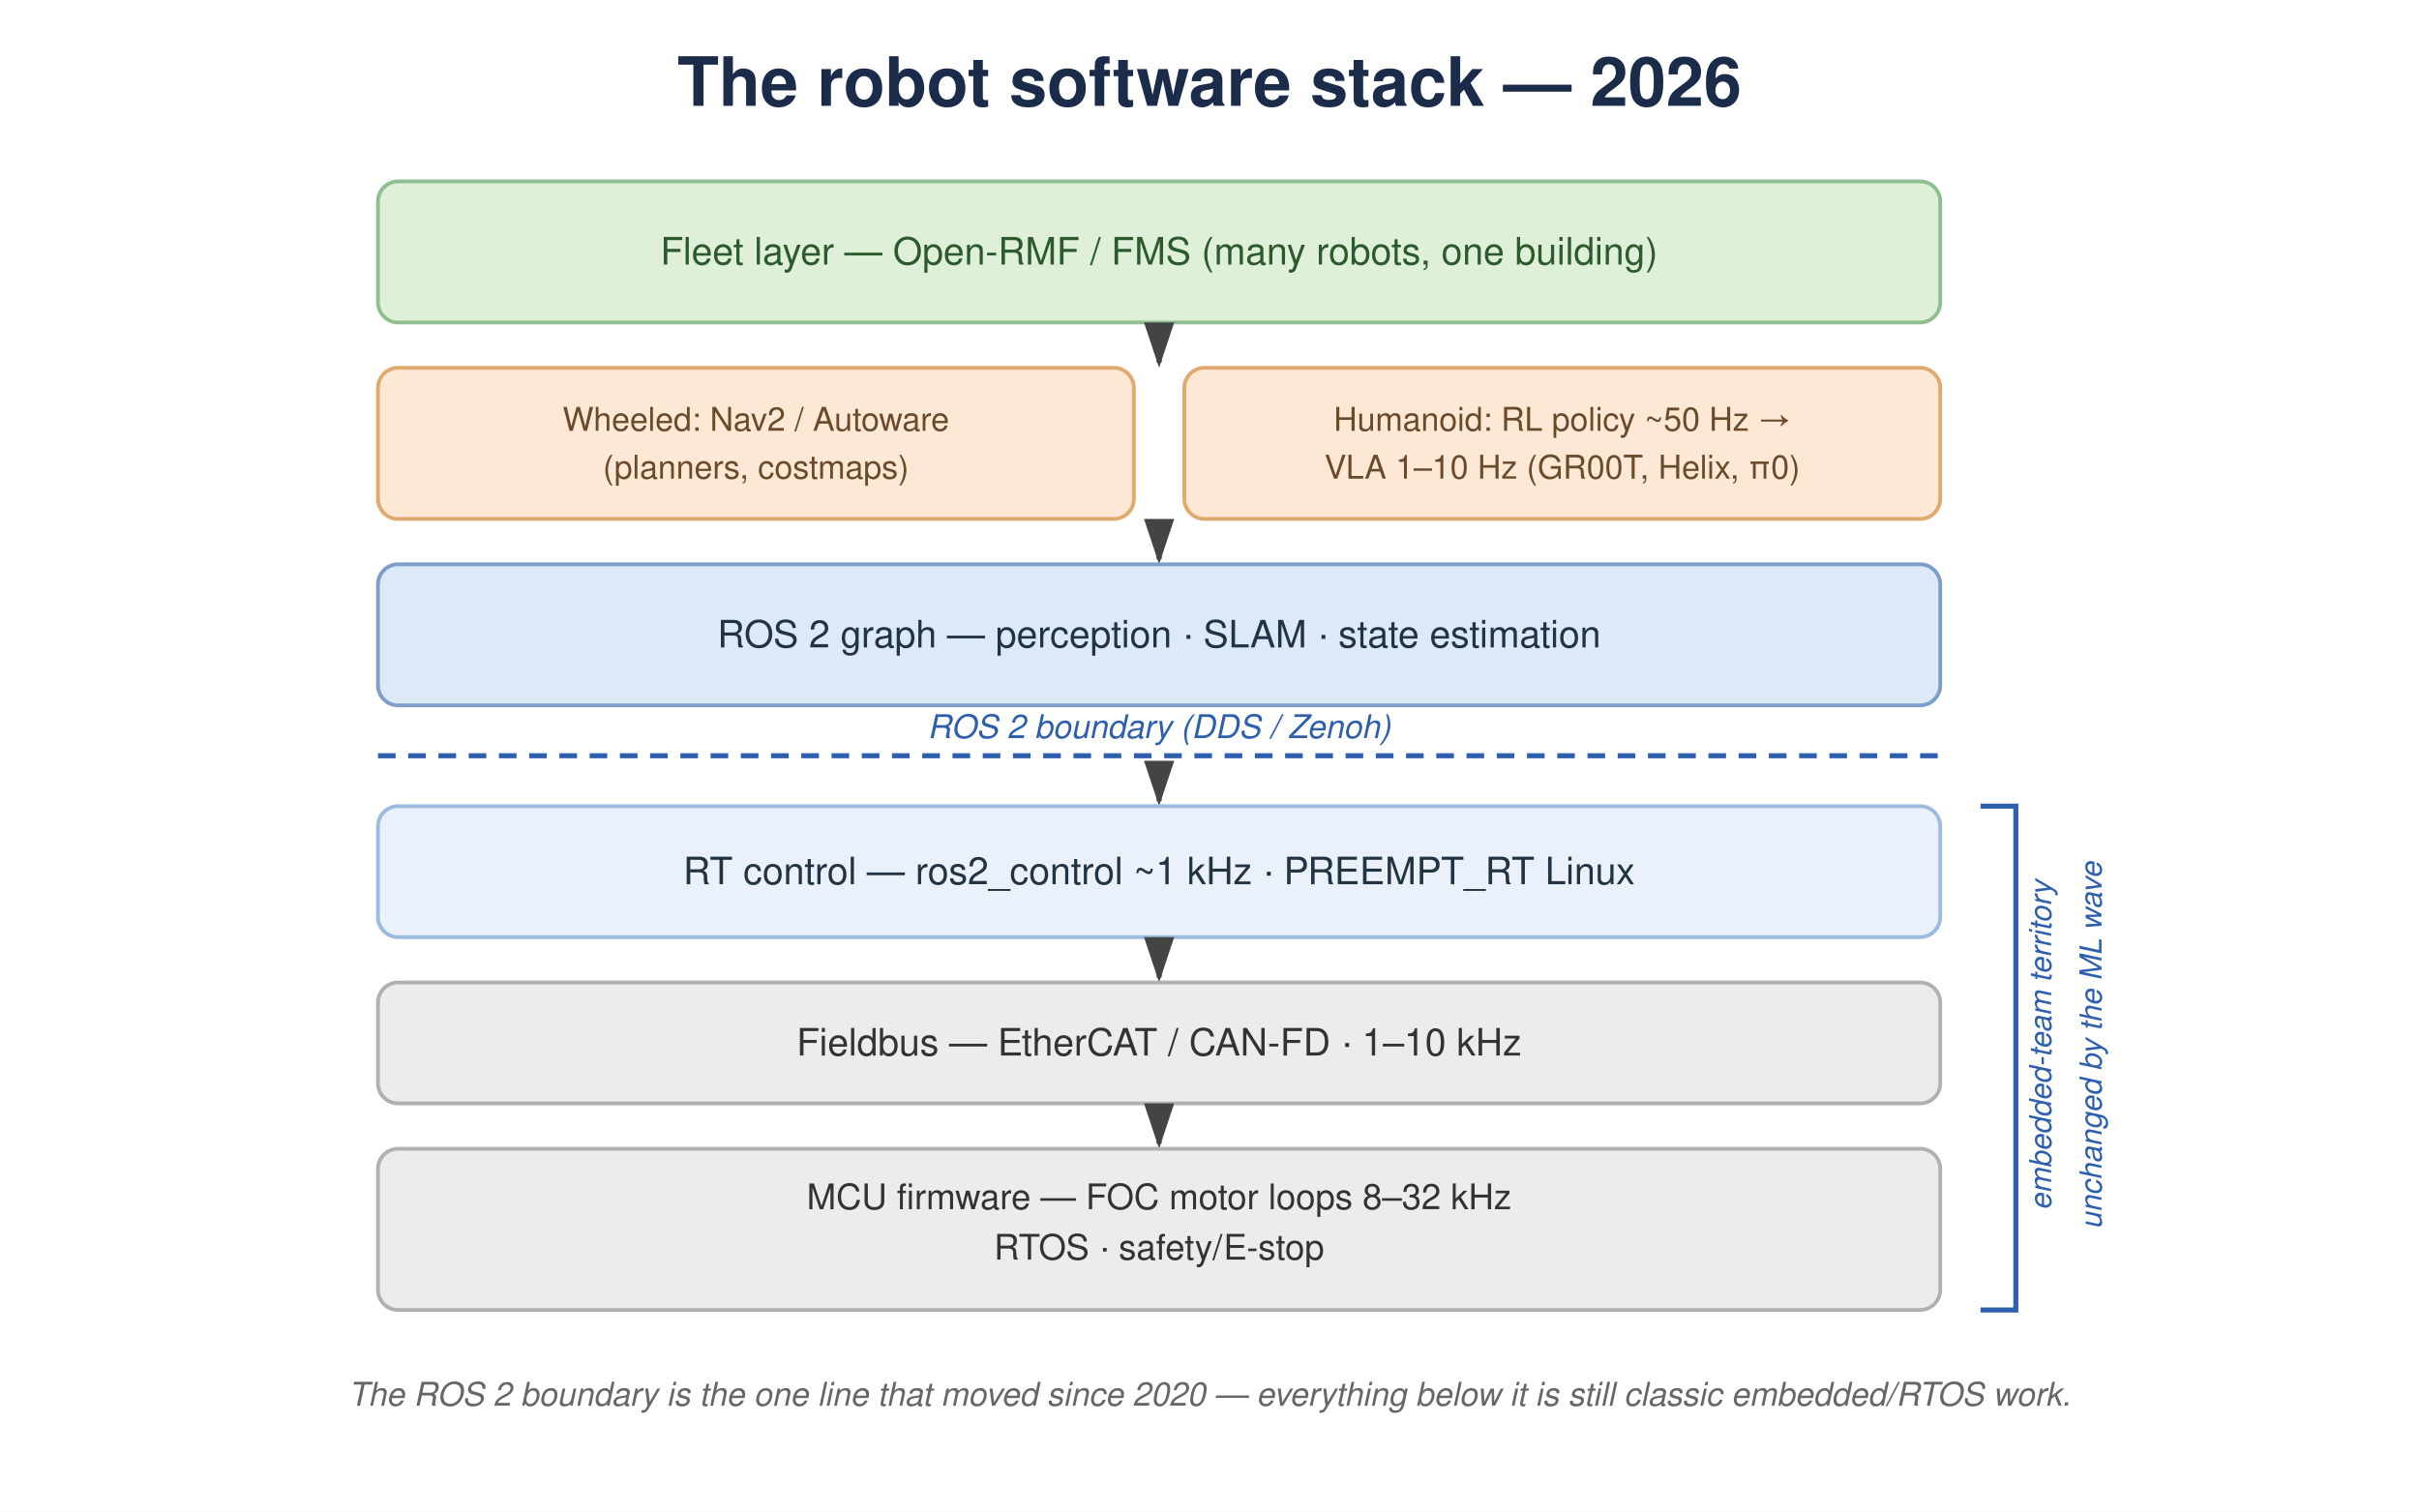
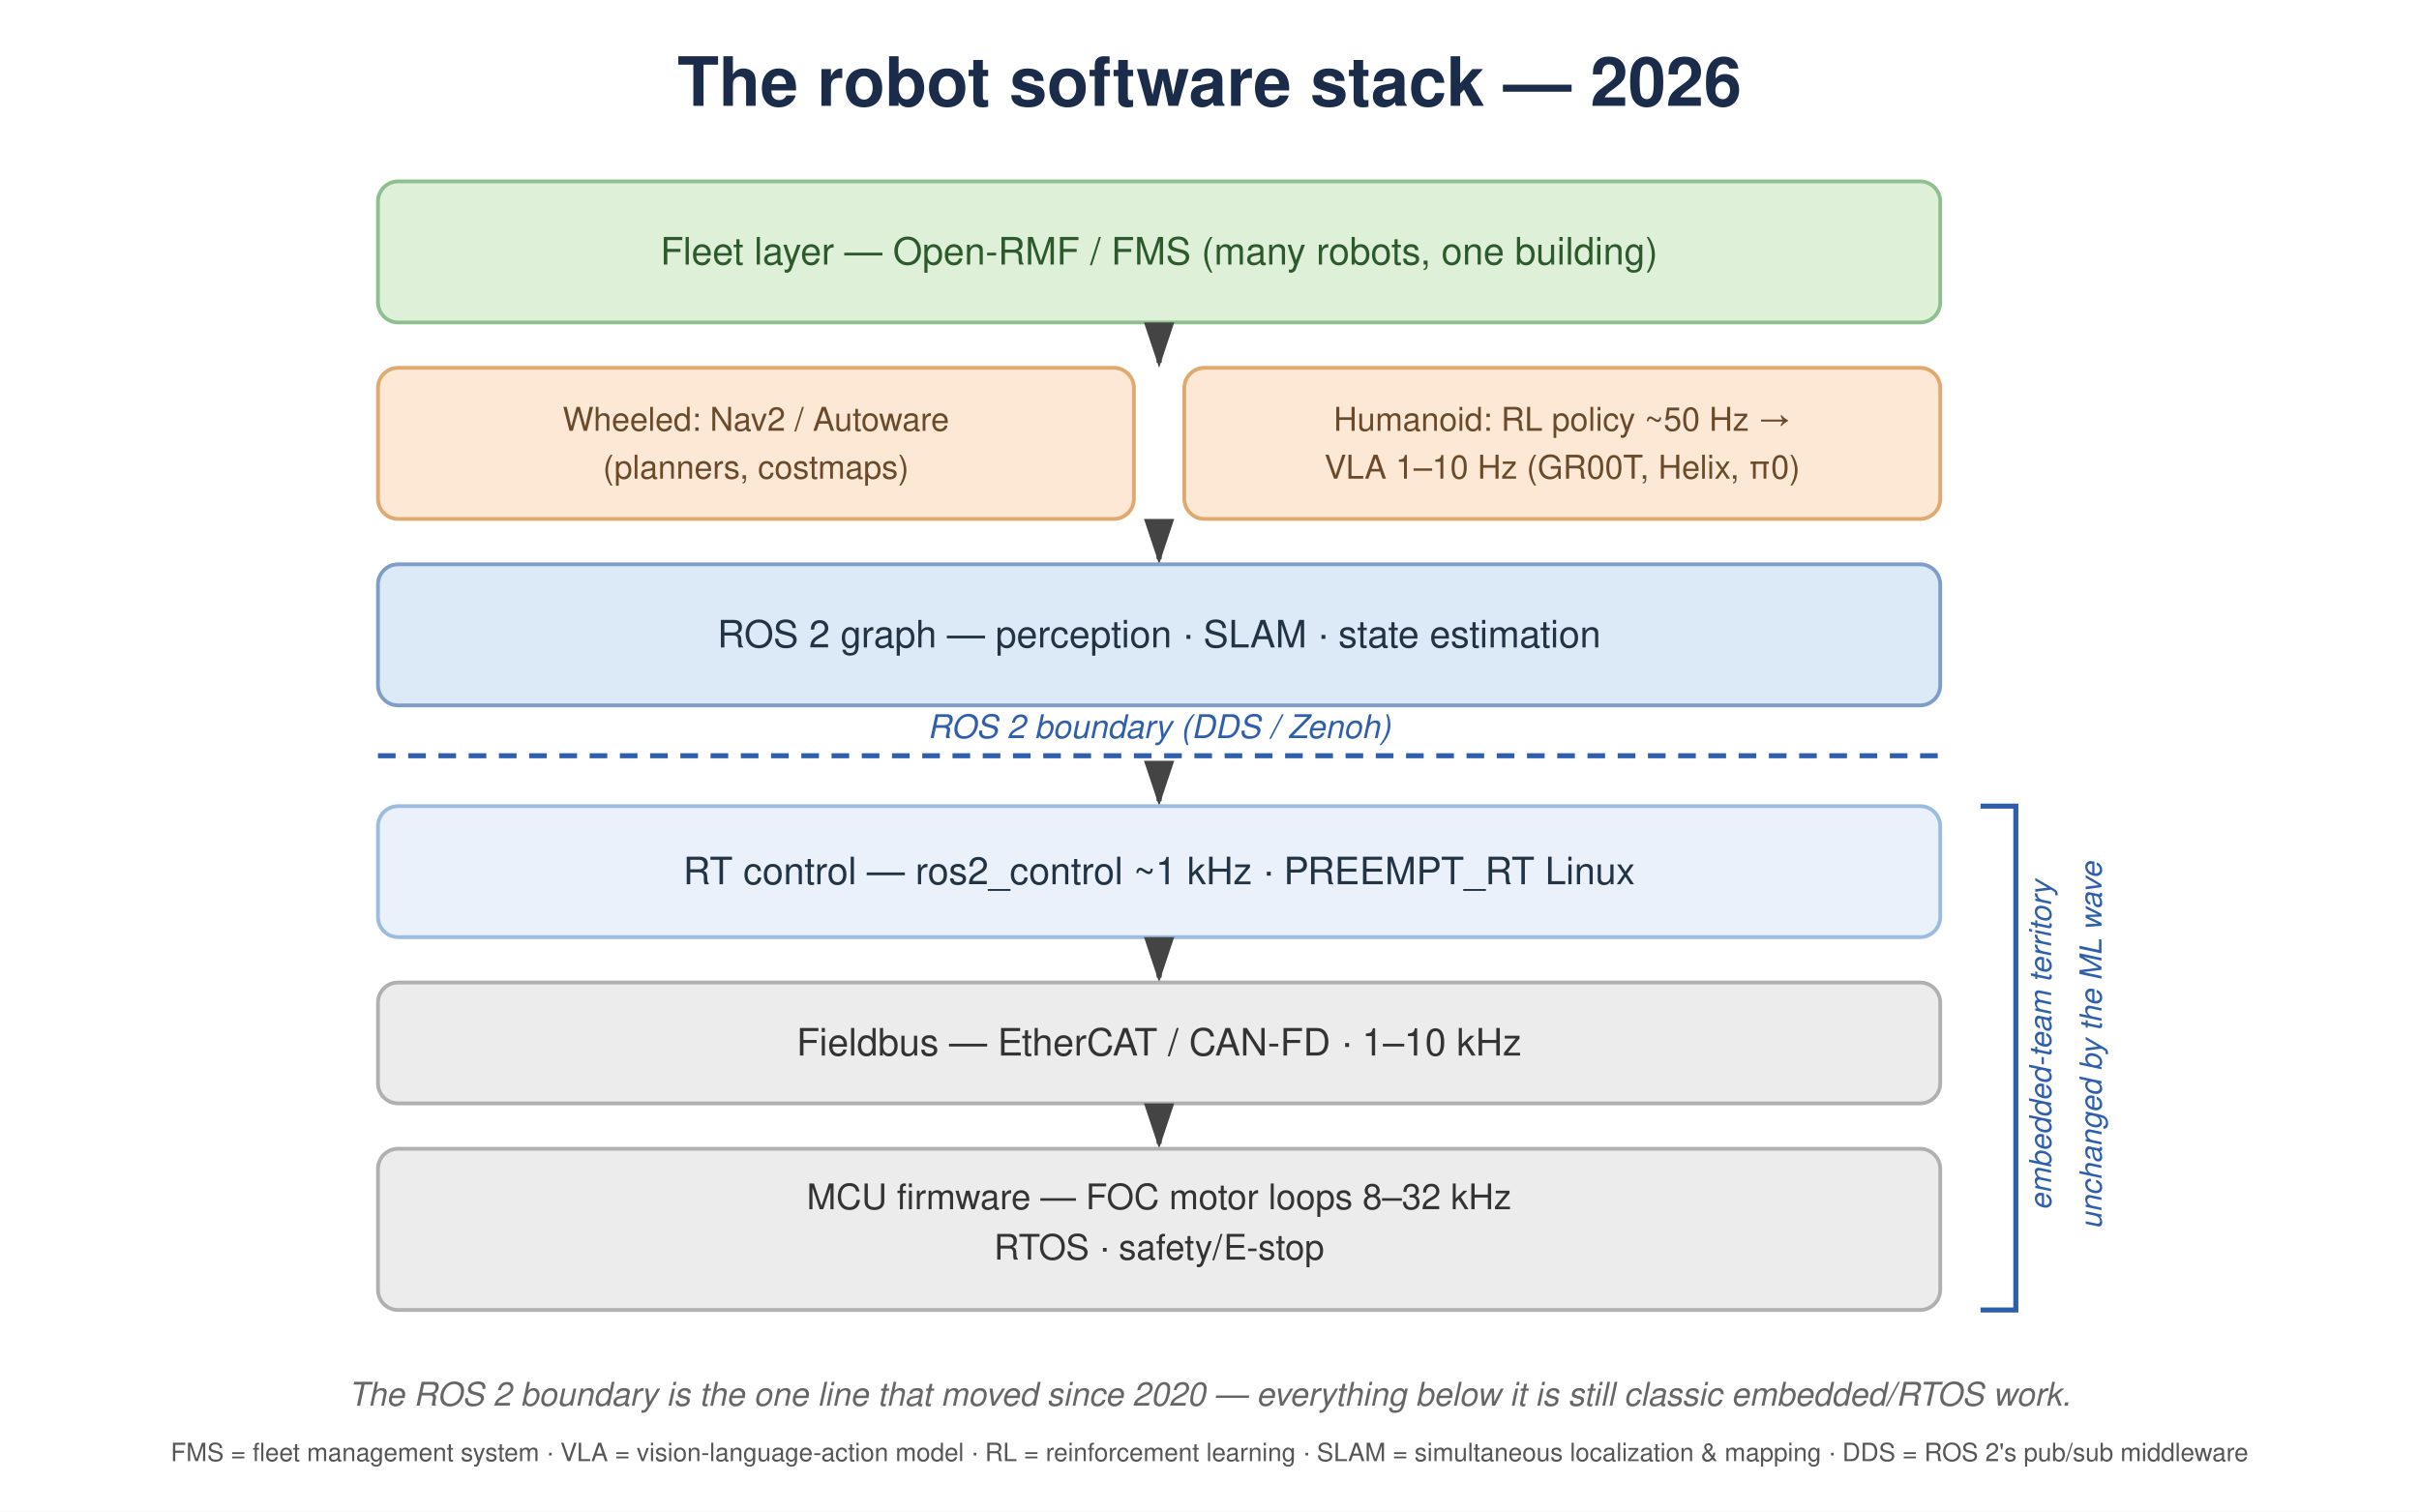
<svg xmlns="http://www.w3.org/2000/svg" viewBox="0 0 960 600" width="960" height="600" font-family="Helvetica, Arial, sans-serif">
  <rect x="0" y="0" width="960" height="600" fill="#ffffff" />
  <defs>
    <marker id="arr" markerWidth="10" markerHeight="10" refX="8" refY="3" orient="auto" markerUnits="strokeWidth">
      <path d="M0,0 L9,3 L0,6 z" fill="#444" />
    </marker>
  </defs>
  <text x="480" y="42" text-anchor="middle" font-size="27" font-weight="700" fill="#1b2b4a">The robot software stack — 2026</text>
  <rect x="150" y="72" width="620" height="56" rx="8" fill="#DFF0D8" stroke="#8FBF8F" stroke-width="1.5" />
  <text x="460" y="105" text-anchor="middle" font-size="15" fill="#2d5a2d">Fleet layer — Open-RMF / FMS (many robots, one building)</text>
  <line x1="460" y1="130" x2="460" y2="144" stroke="#444" stroke-width="2" marker-end="url(#arr)" />
  <rect x="150" y="146" width="300" height="60" rx="8" fill="#FCE8D5" stroke="#E0A96D" stroke-width="1.5" />
  <text x="300" y="171" text-anchor="middle" font-size="13" fill="#6B4A2B">Wheeled: Nav2 / Autoware</text>
  <text x="300" y="190" text-anchor="middle" font-size="13" fill="#6B4A2B">(planners, costmaps)</text>
  <rect x="470" y="146" width="300" height="60" rx="8" fill="#FCE8D5" stroke="#E0A96D" stroke-width="1.5" />
  <text x="620" y="171" text-anchor="middle" font-size="13" fill="#6B4A2B">Humanoid: RL policy ~50 Hz →</text>
  <text x="620" y="190" text-anchor="middle" font-size="13" fill="#6B4A2B">VLA 1–10 Hz (GR00T, Helix, π0)</text>
  <line x1="460" y1="208" x2="460" y2="222" stroke="#444" stroke-width="2" marker-end="url(#arr)" />
  <rect x="150" y="224" width="620" height="56" rx="8" fill="#DCE9F7" stroke="#7f9dc9" stroke-width="1.5" />
  <text x="460" y="257" text-anchor="middle" font-size="15" fill="#223344">ROS 2 graph — perception · SLAM · state estimation</text>
  <text x="460" y="293" text-anchor="middle" font-size="13" font-style="italic" fill="#2E5FAC">ROS 2 boundary (DDS / Zenoh)</text>
  <line x1="150" y1="300" x2="770" y2="300" stroke="#2E5FAC" stroke-width="2" stroke-dasharray="7,5" />
  <line x1="460" y1="304" x2="460" y2="318" stroke="#444" stroke-width="2" marker-end="url(#arr)" />
  <rect x="150" y="320" width="620" height="52" rx="8" fill="#EAF1FB" stroke="#9BBCE0" stroke-width="1.5" />
  <text x="460" y="351" text-anchor="middle" font-size="15" fill="#234">RT control — ros2_control ~1 kHz · PREEMPT_RT Linux</text>
  <line x1="460" y1="374" x2="460" y2="388" stroke="#444" stroke-width="2" marker-end="url(#arr)" />
  <rect x="150" y="390" width="620" height="48" rx="8" fill="#ECECEC" stroke="#B0B0B0" stroke-width="1.5" />
  <text x="460" y="419" text-anchor="middle" font-size="15" fill="#333">Fieldbus — EtherCAT / CAN-FD · 1–10 kHz</text>
  <line x1="460" y1="440" x2="460" y2="454" stroke="#444" stroke-width="2" marker-end="url(#arr)" />
  <rect x="150" y="456" width="620" height="64" rx="8" fill="#ECECEC" stroke="#B0B0B0" stroke-width="1.5" />
  <text x="460" y="480" text-anchor="middle" font-size="14" fill="#333">MCU firmware — FOC motor loops 8–32 kHz</text>
  <text x="460" y="500" text-anchor="middle" font-size="14" fill="#333">RTOS · safety/E-stop</text>
  <path d="M 786,320 L 800,320 L 800,520 L 786,520" fill="none" stroke="#2E5FAC" stroke-width="2" />
  <text x="814" y="415" text-anchor="middle" font-size="12" font-style="italic" fill="#2E5FAC" transform="rotate(-90 814 415)">embedded-team territory</text>
  <text x="834" y="415" text-anchor="middle" font-size="12" font-style="italic" fill="#2E5FAC" transform="rotate(-90 834 415)">unchanged by the ML wave</text>
  <text x="480" y="558" text-anchor="middle" font-size="13" font-style="italic" fill="#666">The ROS 2 boundary is the one line that moved since 2020 — everything below it is still classic embedded/RTOS work.</text>
+   <text x="480" y="580" text-anchor="middle" font-size="10" fill="#555555">FMS = fleet management system · VLA = vision-language-action model · RL = reinforcement learning · SLAM = simultaneous localization &amp; mapping · DDS = ROS 2's pub/sub middleware</text>
</svg>
